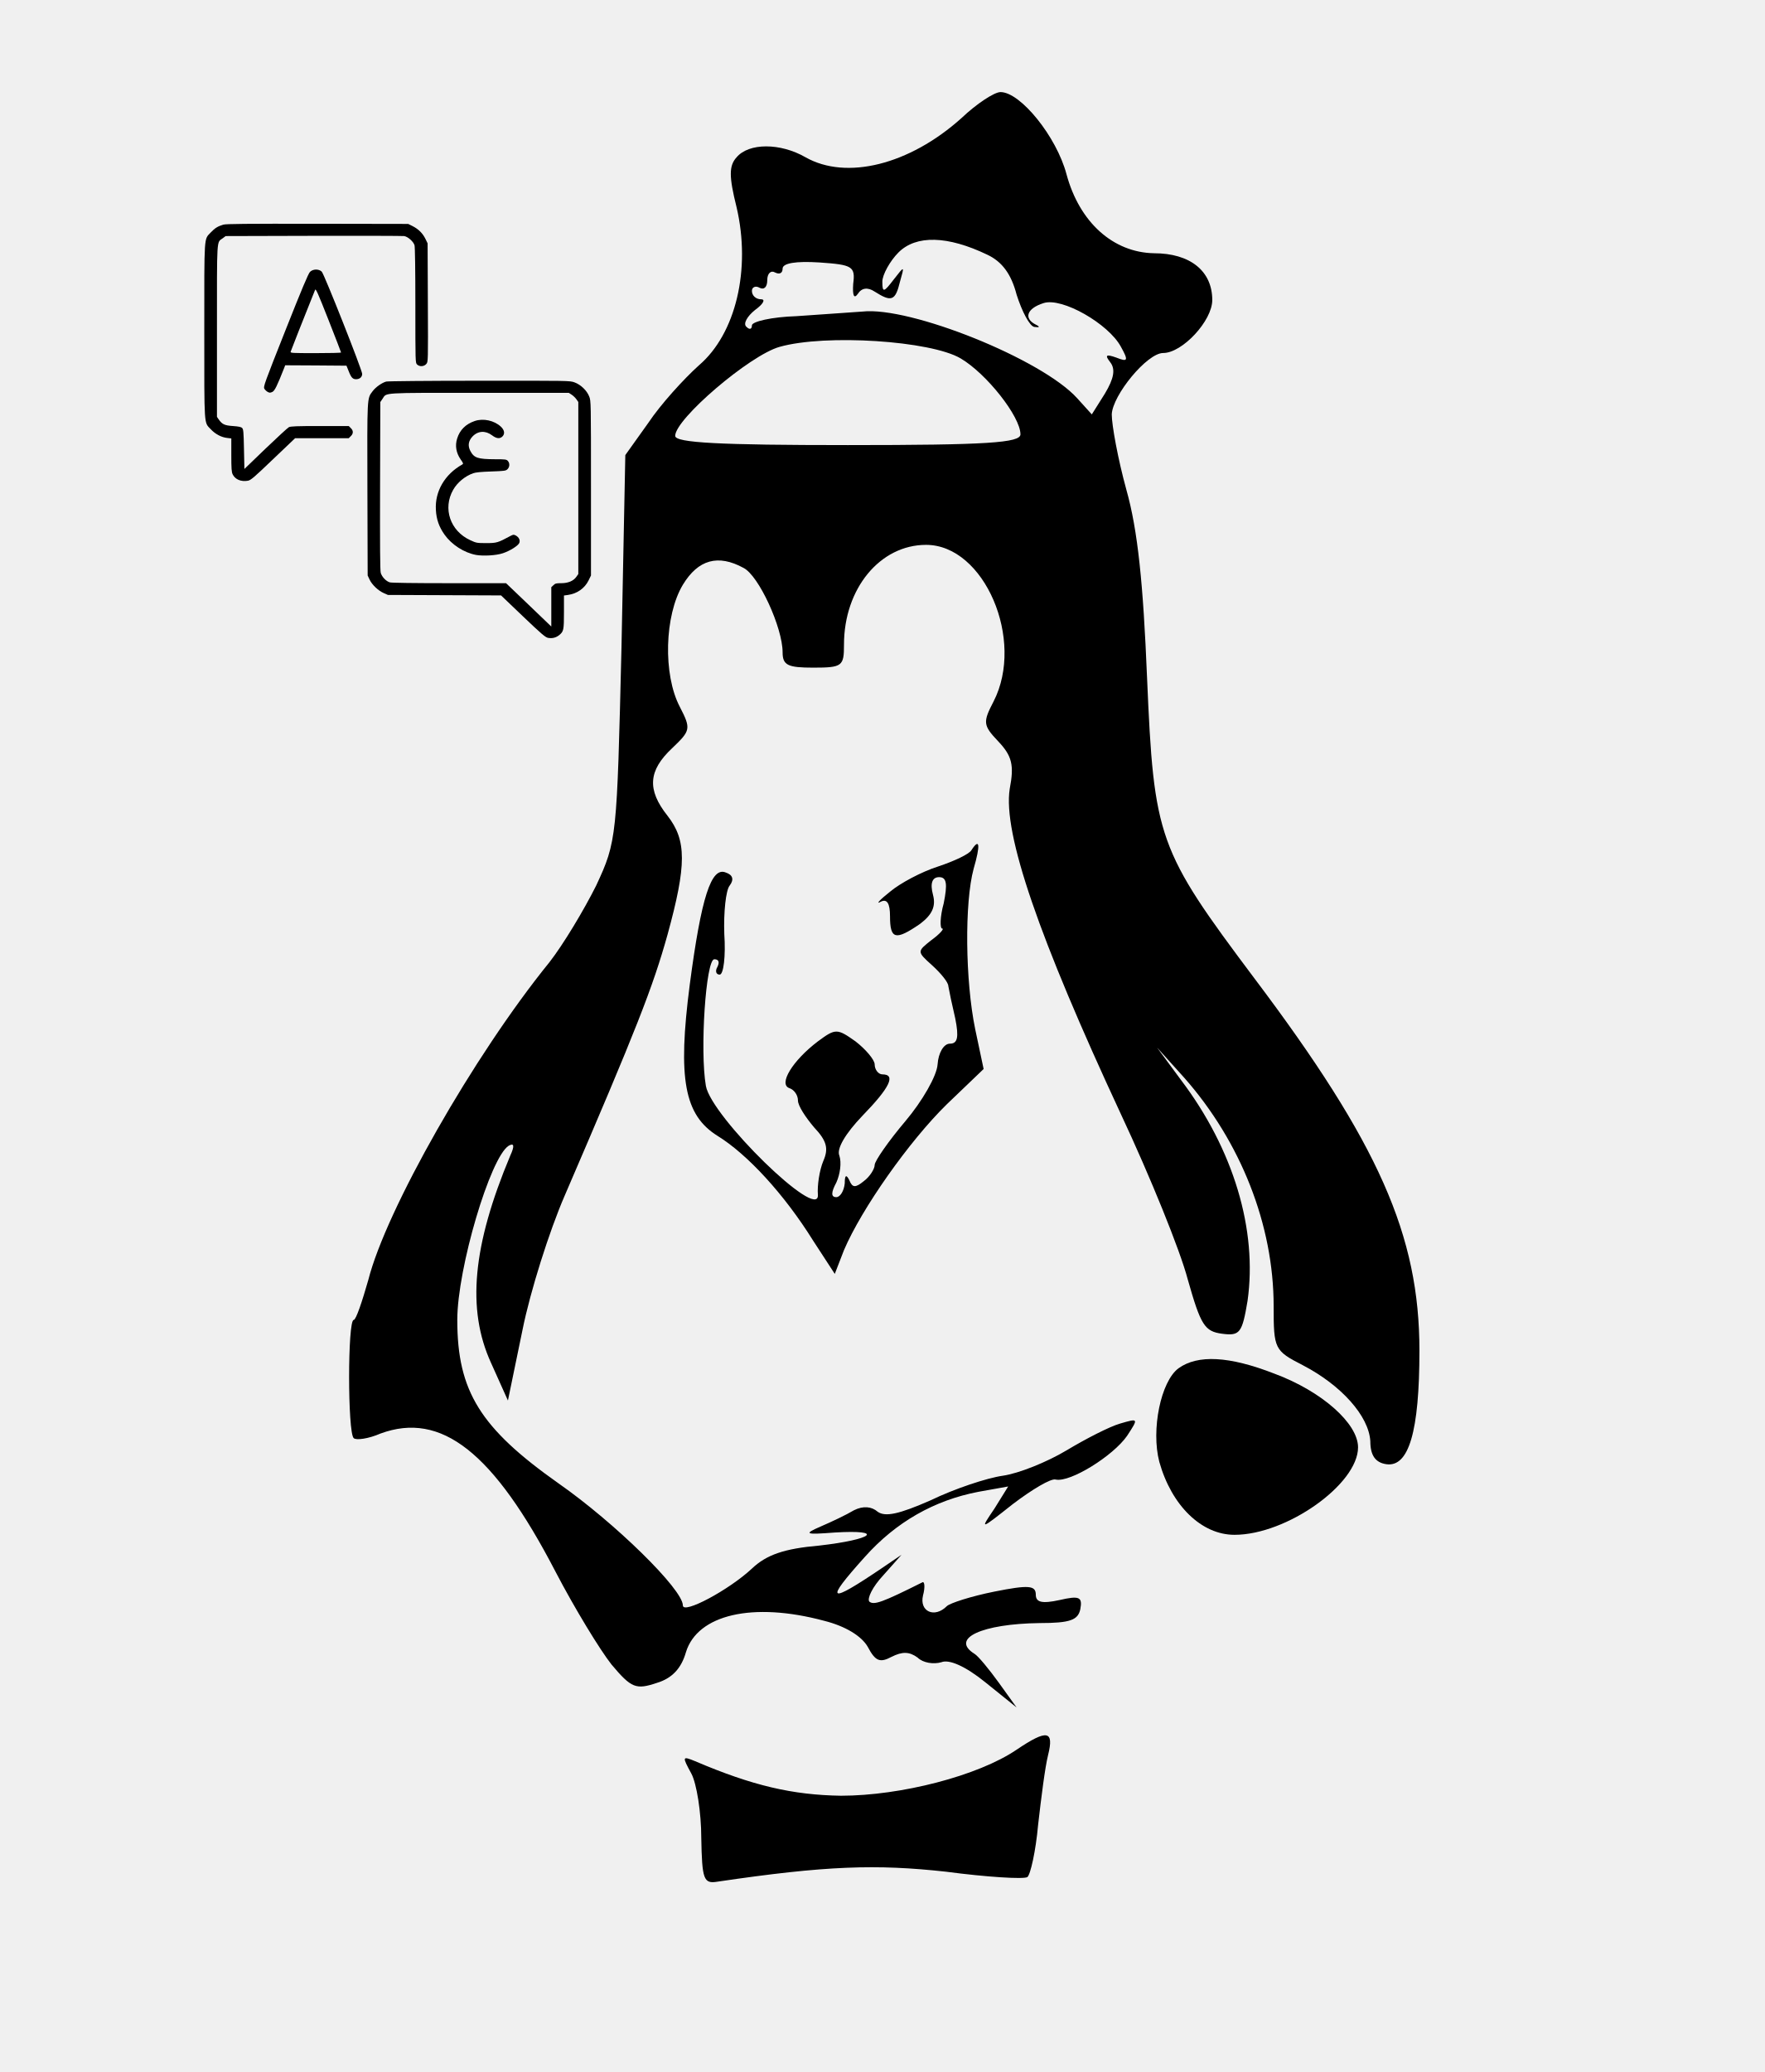
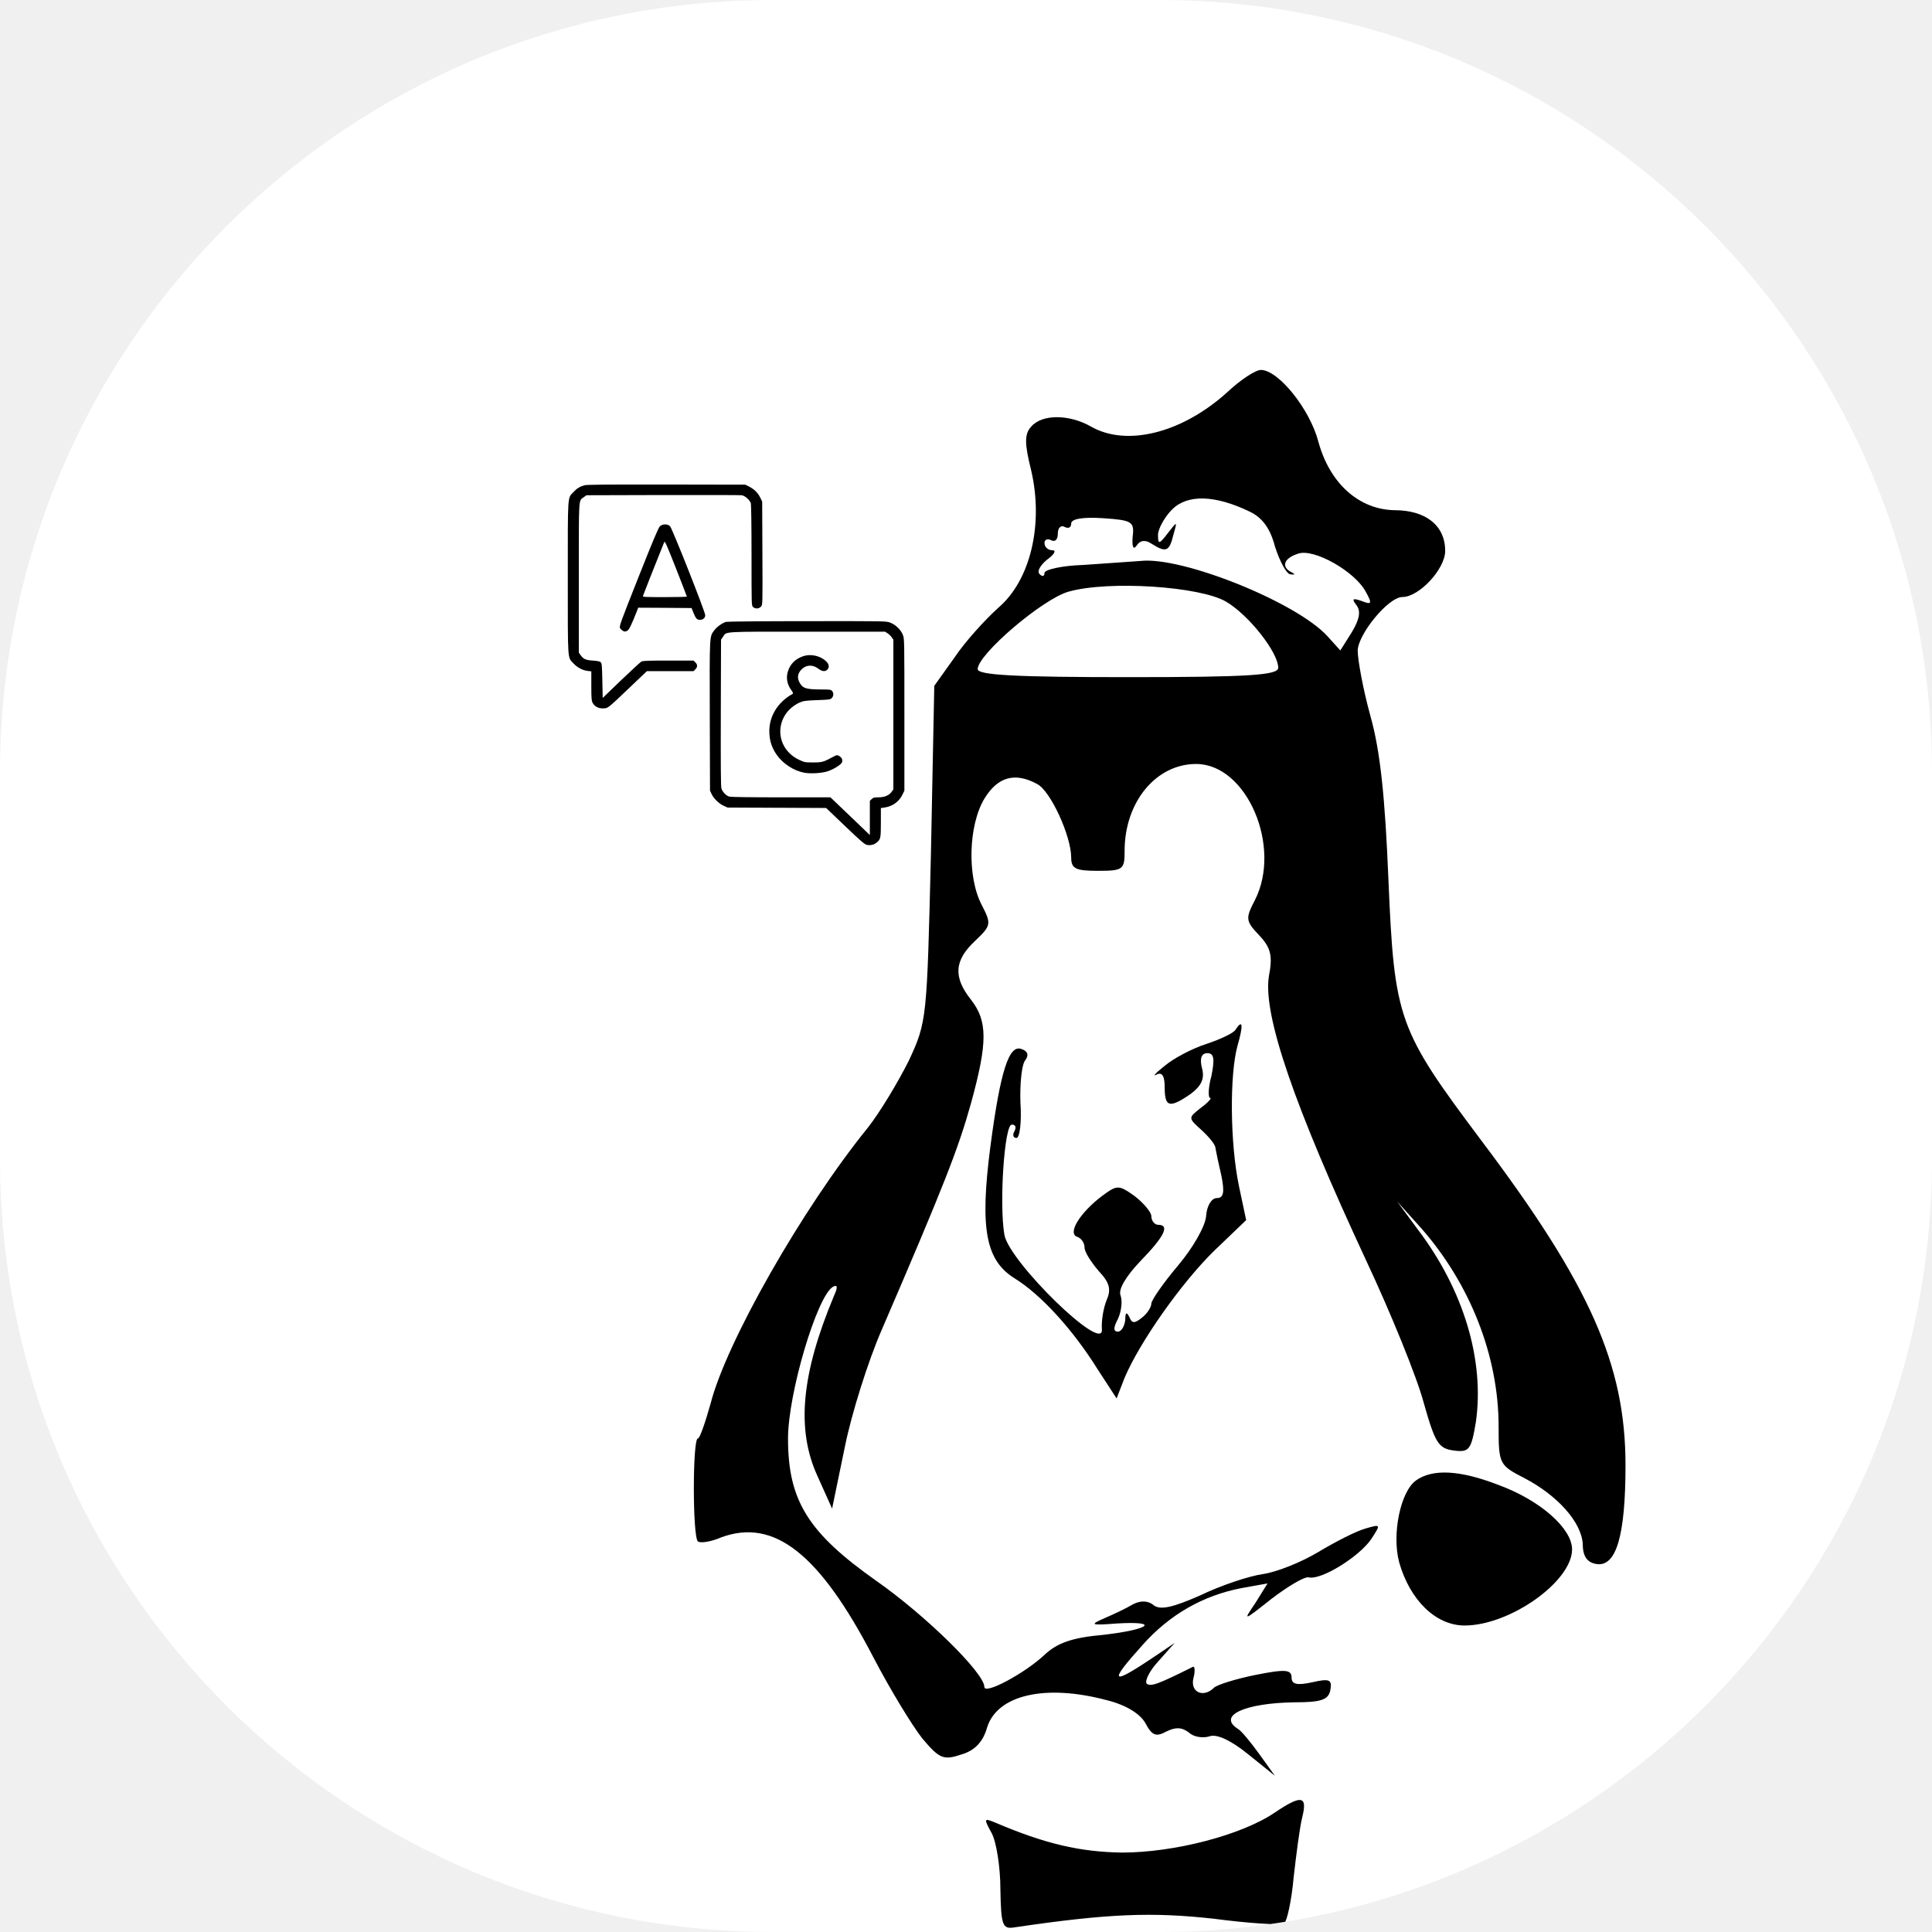
- <svg xmlns="http://www.w3.org/2000/svg" version="1.1" width="230pt" height="270pt">
-   <svg version="1.0" width="230pt" height="270pt" viewBox="0 0 230 270" preserveAspectRatio="xMidYMid meet">
-     <g transform="translate(0,270) scale(0.1,-0.1)" fill="#000000" stroke="none">
-       <path d="M1253 2546 c-68 -61 -150 -81 -203 -51 -33 19 -74 19 -90 0 -10 -11 -10 -25 0 -65 19 -81 -1 -165 -49 -206 -20 -18 -50 -51 -66 -75 l-30 -42 -5 -251 c-6 -248 -6 -252 -33 -310 -16 -32 -43 -77 -61 -100 -99 -122 -213 -323 -236 -414 -8 -28 -16 -52 -19 -52 -8 0 -8 -147 0 -154 3 -3 19 -1 35 6 79 29 147 -24 228 -180 25 -48 58 -102 73 -121 26 -31 32 -33 59 -24 20 6 32 19 38 40 15 49 87 66 180 41 28 -7 49 -20 57 -34 10 -19 16 -21 31 -13 14 7 23 7 34 -1 7 -7 21 -9 31 -6 10 4 31 -5 57 -26 l41 -33 -23 32 c-13 18 -27 35 -32 38 -32 20 10 39 85 40 40 0 50 4 53 18 3 16 -1 18 -27 12 -23 -5 -31 -3 -31 7 0 12 -9 13 -54 4 -30 -6 -58 -15 -62 -19 -16 -16 -36 -7 -31 14 3 11 2 19 -1 17 -52 -26 -63 -30 -69 -25 -3 4 4 19 18 34 l24 27 -25 -17 c-71 -48 -76 -45 -23 14 41 46 91 74 148 85 l39 7 -18 -29 c-19 -28 -19 -28 24 6 25 19 50 34 56 32 19 -4 75 31 93 57 15 23 15 23 -9 16 -14 -4 -45 -20 -70 -35 -25 -15 -62 -30 -83 -33 -21 -3 -63 -17 -94 -32 -41 -18 -59 -22 -69 -15 -8 7 -19 8 -31 2 -10 -6 -29 -15 -43 -21 -23 -10 -21 -11 18 -8 66 4 50 -9 -20 -17 -46 -4 -69 -12 -88 -30 -30 -28 -90 -60 -90 -48 0 21 -89 108 -162 159 -102 72 -132 120 -132 213 0 67 43 212 67 227 7 4 8 0 2 -13 -49 -117 -57 -200 -25 -270 l22 -49 19 92 c10 50 35 129 55 175 94 218 115 272 134 340 25 91 25 123 0 155 -27 34 -25 59 6 88 24 23 25 25 10 54 -22 42 -20 119 4 159 20 33 46 40 79 22 20 -10 51 -78 51 -110 0 -17 7 -20 40 -20 38 0 40 2 40 30 0 73 47 130 107 130 76 0 129 -124 88 -204 -14 -27 -14 -31 6 -52 18 -19 21 -31 15 -62 -9 -58 38 -194 145 -424 38 -81 77 -177 87 -215 17 -60 22 -68 45 -71 23 -3 26 1 33 43 13 92 -18 197 -87 288 l-31 42 36 -40 c73 -83 116 -191 116 -297 0 -56 1 -58 38 -77 50 -26 86 -66 88 -99 0 -19 7 -28 21 -30 29 -4 43 42 43 148 0 150 -53 270 -215 485 -126 168 -131 182 -140 392 -5 122 -12 192 -27 245 -11 40 -19 84 -19 98 1 25 46 80 67 80 25 0 64 42 64 69 0 38 -29 61 -76 61 -53 1 -97 40 -114 103 -13 49 -60 107 -86 107 -8 0 -31 -15 -51 -34z m34 -178 c19 -9 31 -25 38 -52 7 -22 17 -41 23 -42 7 -1 8 0 2 3 -16 8 -12 21 10 28 24 8 85 -27 101 -57 10 -18 9 -20 -6 -14 -14 5 -15 3 -8 -6 7 -9 5 -21 -7 -41 l-17 -27 -19 21 c-46 51 -218 120 -280 113 -16 -1 -55 -4 -86 -6 -32 -1 -58 -7 -58 -12 0 -5 -3 -6 -7 -2 -5 4 1 14 11 22 11 8 14 14 8 14 -7 0 -12 5 -12 11 0 5 5 7 10 4 6 -3 10 1 10 10 0 9 5 13 10 10 6 -3 10 -1 10 5 0 7 17 10 48 8 43 -3 47 -5 44 -28 -1 -15 1 -20 6 -13 5 8 13 9 22 3 22 -14 27 -12 33 13 6 21 6 21 -8 3 -13 -17 -15 -18 -15 -3 0 9 10 27 21 38 23 23 64 22 116 -3z m-35 -135 c34 -20 78 -76 78 -99 0 -11 -43 -14 -225 -14 -167 0 -225 3 -225 12 0 22 97 105 136 116 60 17 197 8 236 -15z" />
-       <path d="M1266 1592 c-3 -5 -22 -14 -43 -21 -22 -7 -50 -22 -63 -33 -14 -11 -19 -17 -12 -13 8 4 12 -2 12 -19 0 -30 7 -32 39 -10 16 12 21 23 17 38 -4 15 -1 23 8 23 10 0 11 -9 6 -34 -5 -18 -5 -33 -2 -33 3 0 -3 -7 -14 -15 -19 -15 -19 -15 1 -33 11 -10 21 -22 21 -27 1 -6 5 -25 9 -42 5 -25 3 -33 -7 -33 -8 0 -15 -12 -16 -27 -1 -15 -20 -48 -42 -74 -22 -26 -40 -52 -40 -57 0 -5 -6 -15 -14 -21 -11 -9 -15 -9 -19 1 -4 8 -6 7 -6 -4 -1 -10 -6 -18 -11 -18 -7 0 -7 6 0 19 5 11 7 26 4 35 -4 9 8 29 30 52 36 37 44 54 26 54 -5 0 -10 6 -10 13 0 6 -12 20 -25 30 -24 17 -26 17 -49 0 -33 -25 -52 -56 -37 -61 6 -2 11 -9 11 -16 0 -7 10 -22 21 -35 17 -18 19 -28 12 -44 -5 -12 -8 -32 -7 -44 2 -36 -139 102 -146 142 -8 46 0 165 11 165 6 0 7 -4 4 -10 -3 -5 -2 -10 3 -10 5 0 8 24 6 53 -1 28 2 57 7 63 6 8 4 14 -5 17 -19 8 -32 -32 -47 -146 -16 -123 -7 -170 36 -197 39 -24 87 -76 125 -137 l28 -43 12 31 c23 54 85 142 134 190 l48 46 -11 52 c-13 63 -14 165 -2 209 9 31 8 41 -3 24z" />
-       <path d="M1536 917 c-23 -17 -36 -80 -25 -122 16 -57 55 -95 98 -95 68 0 161 66 161 114 0 31 -47 73 -109 96 -59 23 -100 25 -125 7z" />
-       <path d="M1325 420 c-50 -34 -151 -60 -229 -60 -63 1 -115 13 -190 45 -17 7 -17 6 -5 -16 7 -13 13 -51 13 -84 1 -54 3 -60 21 -57 142 21 207 23 298 13 53 -7 101 -10 106 -7 4 3 11 34 14 68 4 35 9 75 13 91 8 32 -1 34 -41 7z" />
-     </g>
-     <g transform="matrix(0.011004, 0, 0, -0.010556, 23.65518, 83.17315)" fill="#000000" stroke="none" style="">
-       <path d="M495 5106 c-67 -21 -100 -43 -148 -96 -82 -91 -77 -9 -77 -1215 0 -1206 -5 -1124 77 -1215 54 -60 125 -99 194 -107 l49 -6 0 -204 c0 -168 3 -211 16 -239 30 -64 100 -94 181 -79 33 6 74 42 298 266 l261 259 317 0 318 0 24 25 c32 31 32 69 0 100 l-24 25 -341 0 c-277 0 -346 -3 -368 -14 -15 -8 -139 -128 -277 -265 l-250 -251 -5 245 c-4 213 -7 247 -22 261 -12 13 -42 19 -108 24 -99 7 -127 20 -168 80 l-22 33 0 1059 c0 1174 -5 1090 67 1145 l36 28 1041 3 c573 1 1056 0 1074 -3 45 -8 109 -68 122 -113 6 -24 10 -297 10 -744 0 -695 0 -708 20 -728 30 -30 83 -27 110 7 21 26 21 28 18 757 l-3 731 -26 56 c-32 68 -82 120 -152 157 l-52 27 -1075 2 c-849 1 -1083 -1 -1115 -11z" />
-       <path d="M1522 4523 c-20 -21 -96 -209 -291 -722 -250 -657 -263 -696 -250 -720 8 -14 26 -32 40 -40 22 -12 29 -12 55 0 28 14 55 71 141 298 l11 31 363 -2 363 -3 26 -67 c30 -81 49 -101 90 -100 42 1 70 27 70 66 0 47 -450 1233 -479 1262 -35 35 -103 34 -139 -3z m368 -995 c0 -5 -136 -8 -301 -8 -282 0 -301 1 -296 18 3 13 154 411 289 762 8 22 30 -29 159 -370 82 -217 149 -398 149 -402z" />
-       <path d="M2424 3169 c-51 -15 -126 -70 -161 -120 -66 -92 -64 -53 -61 -1220 l3 -1054 23 -51 c29 -64 102 -136 167 -166 l50 -23 670 -3 670 -3 260 -259 c221 -220 266 -259 297 -265 49 -9 92 2 129 32 56 47 59 63 59 286 l0 205 48 7 c108 16 197 81 244 180 l28 60 0 1077 c0 1068 0 1078 -21 1133 -28 74 -100 146 -174 174 -55 21 -64 21 -1128 20 -610 0 -1086 -5 -1103 -10z m2197 -162 c18 -12 44 -38 56 -56 l23 -34 0 -1062 0 -1062 -23 -34 c-34 -51 -97 -79 -180 -79 -59 0 -71 -3 -92 -25 l-25 -24 0 -243 0 -243 -268 268 -268 267 -669 0 c-424 0 -683 4 -707 10 -44 13 -93 66 -108 117 -8 27 -10 345 -8 1074 l3 1035 26 40 c52 79 -33 74 1150 74 l1056 0 34 -23z" />
-       <path d="M3473 2682 c-107 -38 -177 -111 -208 -216 -27 -89 -12 -178 42 -259 32 -47 33 -53 18 -62 -207 -121 -325 -332 -312 -560 6 -117 37 -209 102 -305 85 -125 231 -223 373 -251 87 -16 241 -7 319 21 84 29 181 93 194 127 13 34 -4 70 -42 92 -24 13 -30 12 -65 -7 -146 -82 -161 -87 -284 -87 -112 0 -117 1 -190 36 -238 114 -328 392 -202 622 48 89 139 168 236 204 28 11 94 18 213 22 160 6 174 8 194 28 27 27 29 75 4 103 -16 18 -31 20 -149 20 -208 1 -251 16 -295 103 -32 64 -23 123 25 177 65 72 154 77 233 15 50 -40 91 -45 121 -15 33 33 26 80 -17 122 -79 77 -209 106 -310 70z" />
-     </g>
-   </svg>
-   <style>@media (prefers-color-scheme: light) { :root { filter: none; } }
- @media (prefers-color-scheme: dark) { :root { filter: none; } }
- </style>
+ <svg xmlns="http://www.w3.org/2000/svg" version="1.1" width="1000" height="1000">
+   <style>
+     #light-icon {
+       display: inline;
+     }
+     #dark-icon {
+       display: none;
+     }
+ 
+     @media (prefers-color-scheme: dark) {
+       #light-icon {
+         display: none;
+       }
+       #dark-icon {
+         display: inline;
+       }
+     }
+   </style>
+   <g id="light-icon">
+     <svg version="1.1" width="1000" height="1000">
+       <g clip-path="url(#SvgjsClipPath1129)">
+         <rect width="1000" height="1000" fill="#ffffff" />
+         <g transform="matrix(2.592593,0,0,2.592593,201.8519,150)">
+           <svg version="1.1" width="230pt" height="270pt">
+             <svg version="1.0" width="230pt" height="270pt" viewBox="0 0 230 270" preserveAspectRatio="xMidYMid meet">
+               <g transform="translate(0,270) scale(0.1,-0.1)" fill="#000000" stroke="none">
+                 <path d="M1253 2546 c-68 -61 -150 -81 -203 -51 -33 19 -74 19 -90 0 -10 -11 -10 -25 0 -65 19 -81 -1 -165 -49 -206 -20 -18 -50 -51 -66 -75 l-30 -42 -5 -251 c-6 -248 -6 -252 -33 -310 -16 -32 -43 -77 -61 -100 -99 -122 -213 -323 -236 -414 -8 -28 -16 -52 -19 -52 -8 0 -8 -147 0 -154 3 -3 19 -1 35 6 79 29 147 -24 228 -180 25 -48 58 -102 73 -121 26 -31 32 -33 59 -24 20 6 32 19 38 40 15 49 87 66 180 41 28 -7 49 -20 57 -34 10 -19 16 -21 31 -13 14 7 23 7 34 -1 7 -7 21 -9 31 -6 10 4 31 -5 57 -26 l41 -33 -23 32 c-13 18 -27 35 -32 38 -32 20 10 39 85 40 40 0 50 4 53 18 3 16 -1 18 -27 12 -23 -5 -31 -3 -31 7 0 12 -9 13 -54 4 -30 -6 -58 -15 -62 -19 -16 -16 -36 -7 -31 14 3 11 2 19 -1 17 -52 -26 -63 -30 -69 -25 -3 4 4 19 18 34 l24 27 -25 -17 c-71 -48 -76 -45 -23 14 41 46 91 74 148 85 l39 7 -18 -29 c-19 -28 -19 -28 24 6 25 19 50 34 56 32 19 -4 75 31 93 57 15 23 15 23 -9 16 -14 -4 -45 -20 -70 -35 -25 -15 -62 -30 -83 -33 -21 -3 -63 -17 -94 -32 -41 -18 -59 -22 -69 -15 -8 7 -19 8 -31 2 -10 -6 -29 -15 -43 -21 -23 -10 -21 -11 18 -8 66 4 50 -9 -20 -17 -46 -4 -69 -12 -88 -30 -30 -28 -90 -60 -90 -48 0 21 -89 108 -162 159 -102 72 -132 120 -132 213 0 67 43 212 67 227 7 4 8 0 2 -13 -49 -117 -57 -200 -25 -270 l22 -49 19 92 c10 50 35 129 55 175 94 218 115 272 134 340 25 91 25 123 0 155 -27 34 -25 59 6 88 24 23 25 25 10 54 -22 42 -20 119 4 159 20 33 46 40 79 22 20 -10 51 -78 51 -110 0 -17 7 -20 40 -20 38 0 40 2 40 30 0 73 47 130 107 130 76 0 129 -124 88 -204 -14 -27 -14 -31 6 -52 18 -19 21 -31 15 -62 -9 -58 38 -194 145 -424 38 -81 77 -177 87 -215 17 -60 22 -68 45 -71 23 -3 26 1 33 43 13 92 -18 197 -87 288 l-31 42 36 -40 c73 -83 116 -191 116 -297 0 -56 1 -58 38 -77 50 -26 86 -66 88 -99 0 -19 7 -28 21 -30 29 -4 43 42 43 148 0 150 -53 270 -215 485 -126 168 -131 182 -140 392 -5 122 -12 192 -27 245 -11 40 -19 84 -19 98 1 25 46 80 67 80 25 0 64 42 64 69 0 38 -29 61 -76 61 -53 1 -97 40 -114 103 -13 49 -60 107 -86 107 -8 0 -31 -15 -51 -34z m34 -178 c19 -9 31 -25 38 -52 7 -22 17 -41 23 -42 7 -1 8 0 2 3 -16 8 -12 21 10 28 24 8 85 -27 101 -57 10 -18 9 -20 -6 -14 -14 5 -15 3 -8 -6 7 -9 5 -21 -7 -41 l-17 -27 -19 21 c-46 51 -218 120 -280 113 -16 -1 -55 -4 -86 -6 -32 -1 -58 -7 -58 -12 0 -5 -3 -6 -7 -2 -5 4 1 14 11 22 11 8 14 14 8 14 -7 0 -12 5 -12 11 0 5 5 7 10 4 6 -3 10 1 10 10 0 9 5 13 10 10 6 -3 10 -1 10 5 0 7 17 10 48 8 43 -3 47 -5 44 -28 -1 -15 1 -20 6 -13 5 8 13 9 22 3 22 -14 27 -12 33 13 6 21 6 21 -8 3 -13 -17 -15 -18 -15 -3 0 9 10 27 21 38 23 23 64 22 116 -3z m-35 -135 c34 -20 78 -76 78 -99 0 -11 -43 -14 -225 -14 -167 0 -225 3 -225 12 0 22 97 105 136 116 60 17 197 8 236 -15z" />
+                 <path d="M1266 1592 c-3 -5 -22 -14 -43 -21 -22 -7 -50 -22 -63 -33 -14 -11 -19 -17 -12 -13 8 4 12 -2 12 -19 0 -30 7 -32 39 -10 16 12 21 23 17 38 -4 15 -1 23 8 23 10 0 11 -9 6 -34 -5 -18 -5 -33 -2 -33 3 0 -3 -7 -14 -15 -19 -15 -19 -15 1 -33 11 -10 21 -22 21 -27 1 -6 5 -25 9 -42 5 -25 3 -33 -7 -33 -8 0 -15 -12 -16 -27 -1 -15 -20 -48 -42 -74 -22 -26 -40 -52 -40 -57 0 -5 -6 -15 -14 -21 -11 -9 -15 -9 -19 1 -4 8 -6 7 -6 -4 -1 -10 -6 -18 -11 -18 -7 0 -7 6 0 19 5 11 7 26 4 35 -4 9 8 29 30 52 36 37 44 54 26 54 -5 0 -10 6 -10 13 0 6 -12 20 -25 30 -24 17 -26 17 -49 0 -33 -25 -52 -56 -37 -61 6 -2 11 -9 11 -16 0 -7 10 -22 21 -35 17 -18 19 -28 12 -44 -5 -12 -8 -32 -7 -44 2 -36 -139 102 -146 142 -8 46 0 165 11 165 6 0 7 -4 4 -10 -3 -5 -2 -10 3 -10 5 0 8 24 6 53 -1 28 2 57 7 63 6 8 4 14 -5 17 -19 8 -32 -32 -47 -146 -16 -123 -7 -170 36 -197 39 -24 87 -76 125 -137 l28 -43 12 31 c23 54 85 142 134 190 l48 46 -11 52 c-13 63 -14 165 -2 209 9 31 8 41 -3 24z" />
+                 <path d="M1536 917 c-23 -17 -36 -80 -25 -122 16 -57 55 -95 98 -95 68 0 161 66 161 114 0 31 -47 73 -109 96 -59 23 -100 25 -125 7z" />
+                 <path d="M1325 420 c-50 -34 -151 -60 -229 -60 -63 1 -115 13 -190 45 -17 7 -17 6 -5 -16 7 -13 13 -51 13 -84 1 -54 3 -60 21 -57 142 21 207 23 298 13 53 -7 101 -10 106 -7 4 3 11 34 14 68 4 35 9 75 13 91 8 32 -1 34 -41 7z" />
+               </g>
+               <g transform="matrix(0.011004, 0, 0, -0.010556, 23.65518, 83.17315)" fill="#000000" stroke="none" style="">
+                 <path d="M495 5106 c-67 -21 -100 -43 -148 -96 -82 -91 -77 -9 -77 -1215 0 -1206 -5 -1124 77 -1215 54 -60 125 -99 194 -107 l49 -6 0 -204 c0 -168 3 -211 16 -239 30 -64 100 -94 181 -79 33 6 74 42 298 266 l261 259 317 0 318 0 24 25 c32 31 32 69 0 100 l-24 25 -341 0 c-277 0 -346 -3 -368 -14 -15 -8 -139 -128 -277 -265 l-250 -251 -5 245 c-4 213 -7 247 -22 261 -12 13 -42 19 -108 24 -99 7 -127 20 -168 80 l-22 33 0 1059 c0 1174 -5 1090 67 1145 l36 28 1041 3 c573 1 1056 0 1074 -3 45 -8 109 -68 122 -113 6 -24 10 -297 10 -744 0 -695 0 -708 20 -728 30 -30 83 -27 110 7 21 26 21 28 18 757 l-3 731 -26 56 c-32 68 -82 120 -152 157 l-52 27 -1075 2 c-849 1 -1083 -1 -1115 -11z" />
+                 <path d="M1522 4523 c-20 -21 -96 -209 -291 -722 -250 -657 -263 -696 -250 -720 8 -14 26 -32 40 -40 22 -12 29 -12 55 0 28 14 55 71 141 298 l11 31 363 -2 363 -3 26 -67 c30 -81 49 -101 90 -100 42 1 70 27 70 66 0 47 -450 1233 -479 1262 -35 35 -103 34 -139 -3z m368 -995 c0 -5 -136 -8 -301 -8 -282 0 -301 1 -296 18 3 13 154 411 289 762 8 22 30 -29 159 -370 82 -217 149 -398 149 -402z" />
+                 <path d="M2424 3169 c-51 -15 -126 -70 -161 -120 -66 -92 -64 -53 -61 -1220 l3 -1054 23 -51 c29 -64 102 -136 167 -166 l50 -23 670 -3 670 -3 260 -259 c221 -220 266 -259 297 -265 49 -9 92 2 129 32 56 47 59 63 59 286 l0 205 48 7 c108 16 197 81 244 180 l28 60 0 1077 c0 1068 0 1078 -21 1133 -28 74 -100 146 -174 174 -55 21 -64 21 -1128 20 -610 0 -1086 -5 -1103 -10z m2197 -162 c18 -12 44 -38 56 -56 l23 -34 0 -1062 0 -1062 -23 -34 c-34 -51 -97 -79 -180 -79 -59 0 -71 -3 -92 -25 l-25 -24 0 -243 0 -243 -268 268 -268 267 -669 0 c-424 0 -683 4 -707 10 -44 13 -93 66 -108 117 -8 27 -10 345 -8 1074 l3 1035 26 40 c52 79 -33 74 1150 74 l1056 0 34 -23z" />
+                 <path d="M3473 2682 c-107 -38 -177 -111 -208 -216 -27 -89 -12 -178 42 -259 32 -47 33 -53 18 -62 -207 -121 -325 -332 -312 -560 6 -117 37 -209 102 -305 85 -125 231 -223 373 -251 87 -16 241 -7 319 21 84 29 181 93 194 127 13 34 -4 70 -42 92 -24 13 -30 12 -65 -7 -146 -82 -161 -87 -284 -87 -112 0 -117 1 -190 36 -238 114 -328 392 -202 622 48 89 139 168 236 204 28 11 94 18 213 22 160 6 174 8 194 28 27 27 29 75 4 103 -16 18 -31 20 -149 20 -208 1 -251 16 -295 103 -32 64 -23 123 25 177 65 72 154 77 233 15 50 -40 91 -45 121 -15 33 33 26 80 -17 122 -79 77 -209 106 -310 70z" />
+               </g>
+             </svg>
+           </svg>
+         </g>
+       </g>
+       <defs>
+         <clipPath id="SvgjsClipPath1129">
+           <rect width="1000" height="1000" x="0" y="0" rx="400" ry="400" />
+         </clipPath>
+       </defs>
+     </svg>
+   </g>
+   <g id="dark-icon">
+     <svg version="1.1" width="1000" height="1000">
+       <g clip-path="url(#SvgjsClipPath1130)">
+         <rect width="1000" height="1000" fill="#ffffff" />
+         <g transform="matrix(2.592593,0,0,2.592593,201.8519,150)">
+           <svg version="1.1" width="230pt" height="270pt">
+             <svg version="1.0" width="230pt" height="270pt" viewBox="0 0 230 270" preserveAspectRatio="xMidYMid meet">
+               <g transform="translate(0,270) scale(0.1,-0.1)" fill="#000000" stroke="none">
+                 <path d="M1253 2546 c-68 -61 -150 -81 -203 -51 -33 19 -74 19 -90 0 -10 -11 -10 -25 0 -65 19 -81 -1 -165 -49 -206 -20 -18 -50 -51 -66 -75 l-30 -42 -5 -251 c-6 -248 -6 -252 -33 -310 -16 -32 -43 -77 -61 -100 -99 -122 -213 -323 -236 -414 -8 -28 -16 -52 -19 -52 -8 0 -8 -147 0 -154 3 -3 19 -1 35 6 79 29 147 -24 228 -180 25 -48 58 -102 73 -121 26 -31 32 -33 59 -24 20 6 32 19 38 40 15 49 87 66 180 41 28 -7 49 -20 57 -34 10 -19 16 -21 31 -13 14 7 23 7 34 -1 7 -7 21 -9 31 -6 10 4 31 -5 57 -26 l41 -33 -23 32 c-13 18 -27 35 -32 38 -32 20 10 39 85 40 40 0 50 4 53 18 3 16 -1 18 -27 12 -23 -5 -31 -3 -31 7 0 12 -9 13 -54 4 -30 -6 -58 -15 -62 -19 -16 -16 -36 -7 -31 14 3 11 2 19 -1 17 -52 -26 -63 -30 -69 -25 -3 4 4 19 18 34 l24 27 -25 -17 c-71 -48 -76 -45 -23 14 41 46 91 74 148 85 l39 7 -18 -29 c-19 -28 -19 -28 24 6 25 19 50 34 56 32 19 -4 75 31 93 57 15 23 15 23 -9 16 -14 -4 -45 -20 -70 -35 -25 -15 -62 -30 -83 -33 -21 -3 -63 -17 -94 -32 -41 -18 -59 -22 -69 -15 -8 7 -19 8 -31 2 -10 -6 -29 -15 -43 -21 -23 -10 -21 -11 18 -8 66 4 50 -9 -20 -17 -46 -4 -69 -12 -88 -30 -30 -28 -90 -60 -90 -48 0 21 -89 108 -162 159 -102 72 -132 120 -132 213 0 67 43 212 67 227 7 4 8 0 2 -13 -49 -117 -57 -200 -25 -270 l22 -49 19 92 c10 50 35 129 55 175 94 218 115 272 134 340 25 91 25 123 0 155 -27 34 -25 59 6 88 24 23 25 25 10 54 -22 42 -20 119 4 159 20 33 46 40 79 22 20 -10 51 -78 51 -110 0 -17 7 -20 40 -20 38 0 40 2 40 30 0 73 47 130 107 130 76 0 129 -124 88 -204 -14 -27 -14 -31 6 -52 18 -19 21 -31 15 -62 -9 -58 38 -194 145 -424 38 -81 77 -177 87 -215 17 -60 22 -68 45 -71 23 -3 26 1 33 43 13 92 -18 197 -87 288 l-31 42 36 -40 c73 -83 116 -191 116 -297 0 -56 1 -58 38 -77 50 -26 86 -66 88 -99 0 -19 7 -28 21 -30 29 -4 43 42 43 148 0 150 -53 270 -215 485 -126 168 -131 182 -140 392 -5 122 -12 192 -27 245 -11 40 -19 84 -19 98 1 25 46 80 67 80 25 0 64 42 64 69 0 38 -29 61 -76 61 -53 1 -97 40 -114 103 -13 49 -60 107 -86 107 -8 0 -31 -15 -51 -34z m34 -178 c19 -9 31 -25 38 -52 7 -22 17 -41 23 -42 7 -1 8 0 2 3 -16 8 -12 21 10 28 24 8 85 -27 101 -57 10 -18 9 -20 -6 -14 -14 5 -15 3 -8 -6 7 -9 5 -21 -7 -41 l-17 -27 -19 21 c-46 51 -218 120 -280 113 -16 -1 -55 -4 -86 -6 -32 -1 -58 -7 -58 -12 0 -5 -3 -6 -7 -2 -5 4 1 14 11 22 11 8 14 14 8 14 -7 0 -12 5 -12 11 0 5 5 7 10 4 6 -3 10 1 10 10 0 9 5 13 10 10 6 -3 10 -1 10 5 0 7 17 10 48 8 43 -3 47 -5 44 -28 -1 -15 1 -20 6 -13 5 8 13 9 22 3 22 -14 27 -12 33 13 6 21 6 21 -8 3 -13 -17 -15 -18 -15 -3 0 9 10 27 21 38 23 23 64 22 116 -3z m-35 -135 c34 -20 78 -76 78 -99 0 -11 -43 -14 -225 -14 -167 0 -225 3 -225 12 0 22 97 105 136 116 60 17 197 8 236 -15z" />
+                 <path d="M1266 1592 c-3 -5 -22 -14 -43 -21 -22 -7 -50 -22 -63 -33 -14 -11 -19 -17 -12 -13 8 4 12 -2 12 -19 0 -30 7 -32 39 -10 16 12 21 23 17 38 -4 15 -1 23 8 23 10 0 11 -9 6 -34 -5 -18 -5 -33 -2 -33 3 0 -3 -7 -14 -15 -19 -15 -19 -15 1 -33 11 -10 21 -22 21 -27 1 -6 5 -25 9 -42 5 -25 3 -33 -7 -33 -8 0 -15 -12 -16 -27 -1 -15 -20 -48 -42 -74 -22 -26 -40 -52 -40 -57 0 -5 -6 -15 -14 -21 -11 -9 -15 -9 -19 1 -4 8 -6 7 -6 -4 -1 -10 -6 -18 -11 -18 -7 0 -7 6 0 19 5 11 7 26 4 35 -4 9 8 29 30 52 36 37 44 54 26 54 -5 0 -10 6 -10 13 0 6 -12 20 -25 30 -24 17 -26 17 -49 0 -33 -25 -52 -56 -37 -61 6 -2 11 -9 11 -16 0 -7 10 -22 21 -35 17 -18 19 -28 12 -44 -5 -12 -8 -32 -7 -44 2 -36 -139 102 -146 142 -8 46 0 165 11 165 6 0 7 -4 4 -10 -3 -5 -2 -10 3 -10 5 0 8 24 6 53 -1 28 2 57 7 63 6 8 4 14 -5 17 -19 8 -32 -32 -47 -146 -16 -123 -7 -170 36 -197 39 -24 87 -76 125 -137 l28 -43 12 31 c23 54 85 142 134 190 l48 46 -11 52 c-13 63 -14 165 -2 209 9 31 8 41 -3 24z" />
+                 <path d="M1536 917 c-23 -17 -36 -80 -25 -122 16 -57 55 -95 98 -95 68 0 161 66 161 114 0 31 -47 73 -109 96 -59 23 -100 25 -125 7z" />
+                 <path d="M1325 420 c-50 -34 -151 -60 -229 -60 -63 1 -115 13 -190 45 -17 7 -17 6 -5 -16 7 -13 13 -51 13 -84 1 -54 3 -60 21 -57 142 21 207 23 298 13 53 -7 101 -10 106 -7 4 3 11 34 14 68 4 35 9 75 13 91 8 32 -1 34 -41 7z" />
+               </g>
+               <g transform="matrix(0.011004, 0, 0, -0.010556, 23.65518, 83.17315)" fill="#000000" stroke="none" style="">
+                 <path d="M495 5106 c-67 -21 -100 -43 -148 -96 -82 -91 -77 -9 -77 -1215 0 -1206 -5 -1124 77 -1215 54 -60 125 -99 194 -107 l49 -6 0 -204 c0 -168 3 -211 16 -239 30 -64 100 -94 181 -79 33 6 74 42 298 266 l261 259 317 0 318 0 24 25 c32 31 32 69 0 100 l-24 25 -341 0 c-277 0 -346 -3 -368 -14 -15 -8 -139 -128 -277 -265 l-250 -251 -5 245 c-4 213 -7 247 -22 261 -12 13 -42 19 -108 24 -99 7 -127 20 -168 80 l-22 33 0 1059 c0 1174 -5 1090 67 1145 l36 28 1041 3 c573 1 1056 0 1074 -3 45 -8 109 -68 122 -113 6 -24 10 -297 10 -744 0 -695 0 -708 20 -728 30 -30 83 -27 110 7 21 26 21 28 18 757 l-3 731 -26 56 c-32 68 -82 120 -152 157 l-52 27 -1075 2 c-849 1 -1083 -1 -1115 -11z" />
+                 <path d="M1522 4523 c-20 -21 -96 -209 -291 -722 -250 -657 -263 -696 -250 -720 8 -14 26 -32 40 -40 22 -12 29 -12 55 0 28 14 55 71 141 298 l11 31 363 -2 363 -3 26 -67 c30 -81 49 -101 90 -100 42 1 70 27 70 66 0 47 -450 1233 -479 1262 -35 35 -103 34 -139 -3z m368 -995 c0 -5 -136 -8 -301 -8 -282 0 -301 1 -296 18 3 13 154 411 289 762 8 22 30 -29 159 -370 82 -217 149 -398 149 -402z" />
+                 <path d="M2424 3169 c-51 -15 -126 -70 -161 -120 -66 -92 -64 -53 -61 -1220 l3 -1054 23 -51 c29 -64 102 -136 167 -166 l50 -23 670 -3 670 -3 260 -259 c221 -220 266 -259 297 -265 49 -9 92 2 129 32 56 47 59 63 59 286 l0 205 48 7 c108 16 197 81 244 180 l28 60 0 1077 c0 1068 0 1078 -21 1133 -28 74 -100 146 -174 174 -55 21 -64 21 -1128 20 -610 0 -1086 -5 -1103 -10z m2197 -162 c18 -12 44 -38 56 -56 l23 -34 0 -1062 0 -1062 -23 -34 c-34 -51 -97 -79 -180 -79 -59 0 -71 -3 -92 -25 l-25 -24 0 -243 0 -243 -268 268 -268 267 -669 0 c-424 0 -683 4 -707 10 -44 13 -93 66 -108 117 -8 27 -10 345 -8 1074 l3 1035 26 40 c52 79 -33 74 1150 74 l1056 0 34 -23z" />
+                 <path d="M3473 2682 c-107 -38 -177 -111 -208 -216 -27 -89 -12 -178 42 -259 32 -47 33 -53 18 -62 -207 -121 -325 -332 -312 -560 6 -117 37 -209 102 -305 85 -125 231 -223 373 -251 87 -16 241 -7 319 21 84 29 181 93 194 127 13 34 -4 70 -42 92 -24 13 -30 12 -65 -7 -146 -82 -161 -87 -284 -87 -112 0 -117 1 -190 36 -238 114 -328 392 -202 622 48 89 139 168 236 204 28 11 94 18 213 22 160 6 174 8 194 28 27 27 29 75 4 103 -16 18 -31 20 -149 20 -208 1 -251 16 -295 103 -32 64 -23 123 25 177 65 72 154 77 233 15 50 -40 91 -45 121 -15 33 33 26 80 -17 122 -79 77 -209 106 -310 70z" />
+               </g>
+             </svg>
+           </svg>
+         </g>
+       </g>
+       <defs>
+         <clipPath id="SvgjsClipPath1130">
+           <rect width="1000" height="1000" x="0" y="0" rx="400" ry="400" />
+         </clipPath>
+       </defs>
+     </svg>
+   </g>
</svg>
